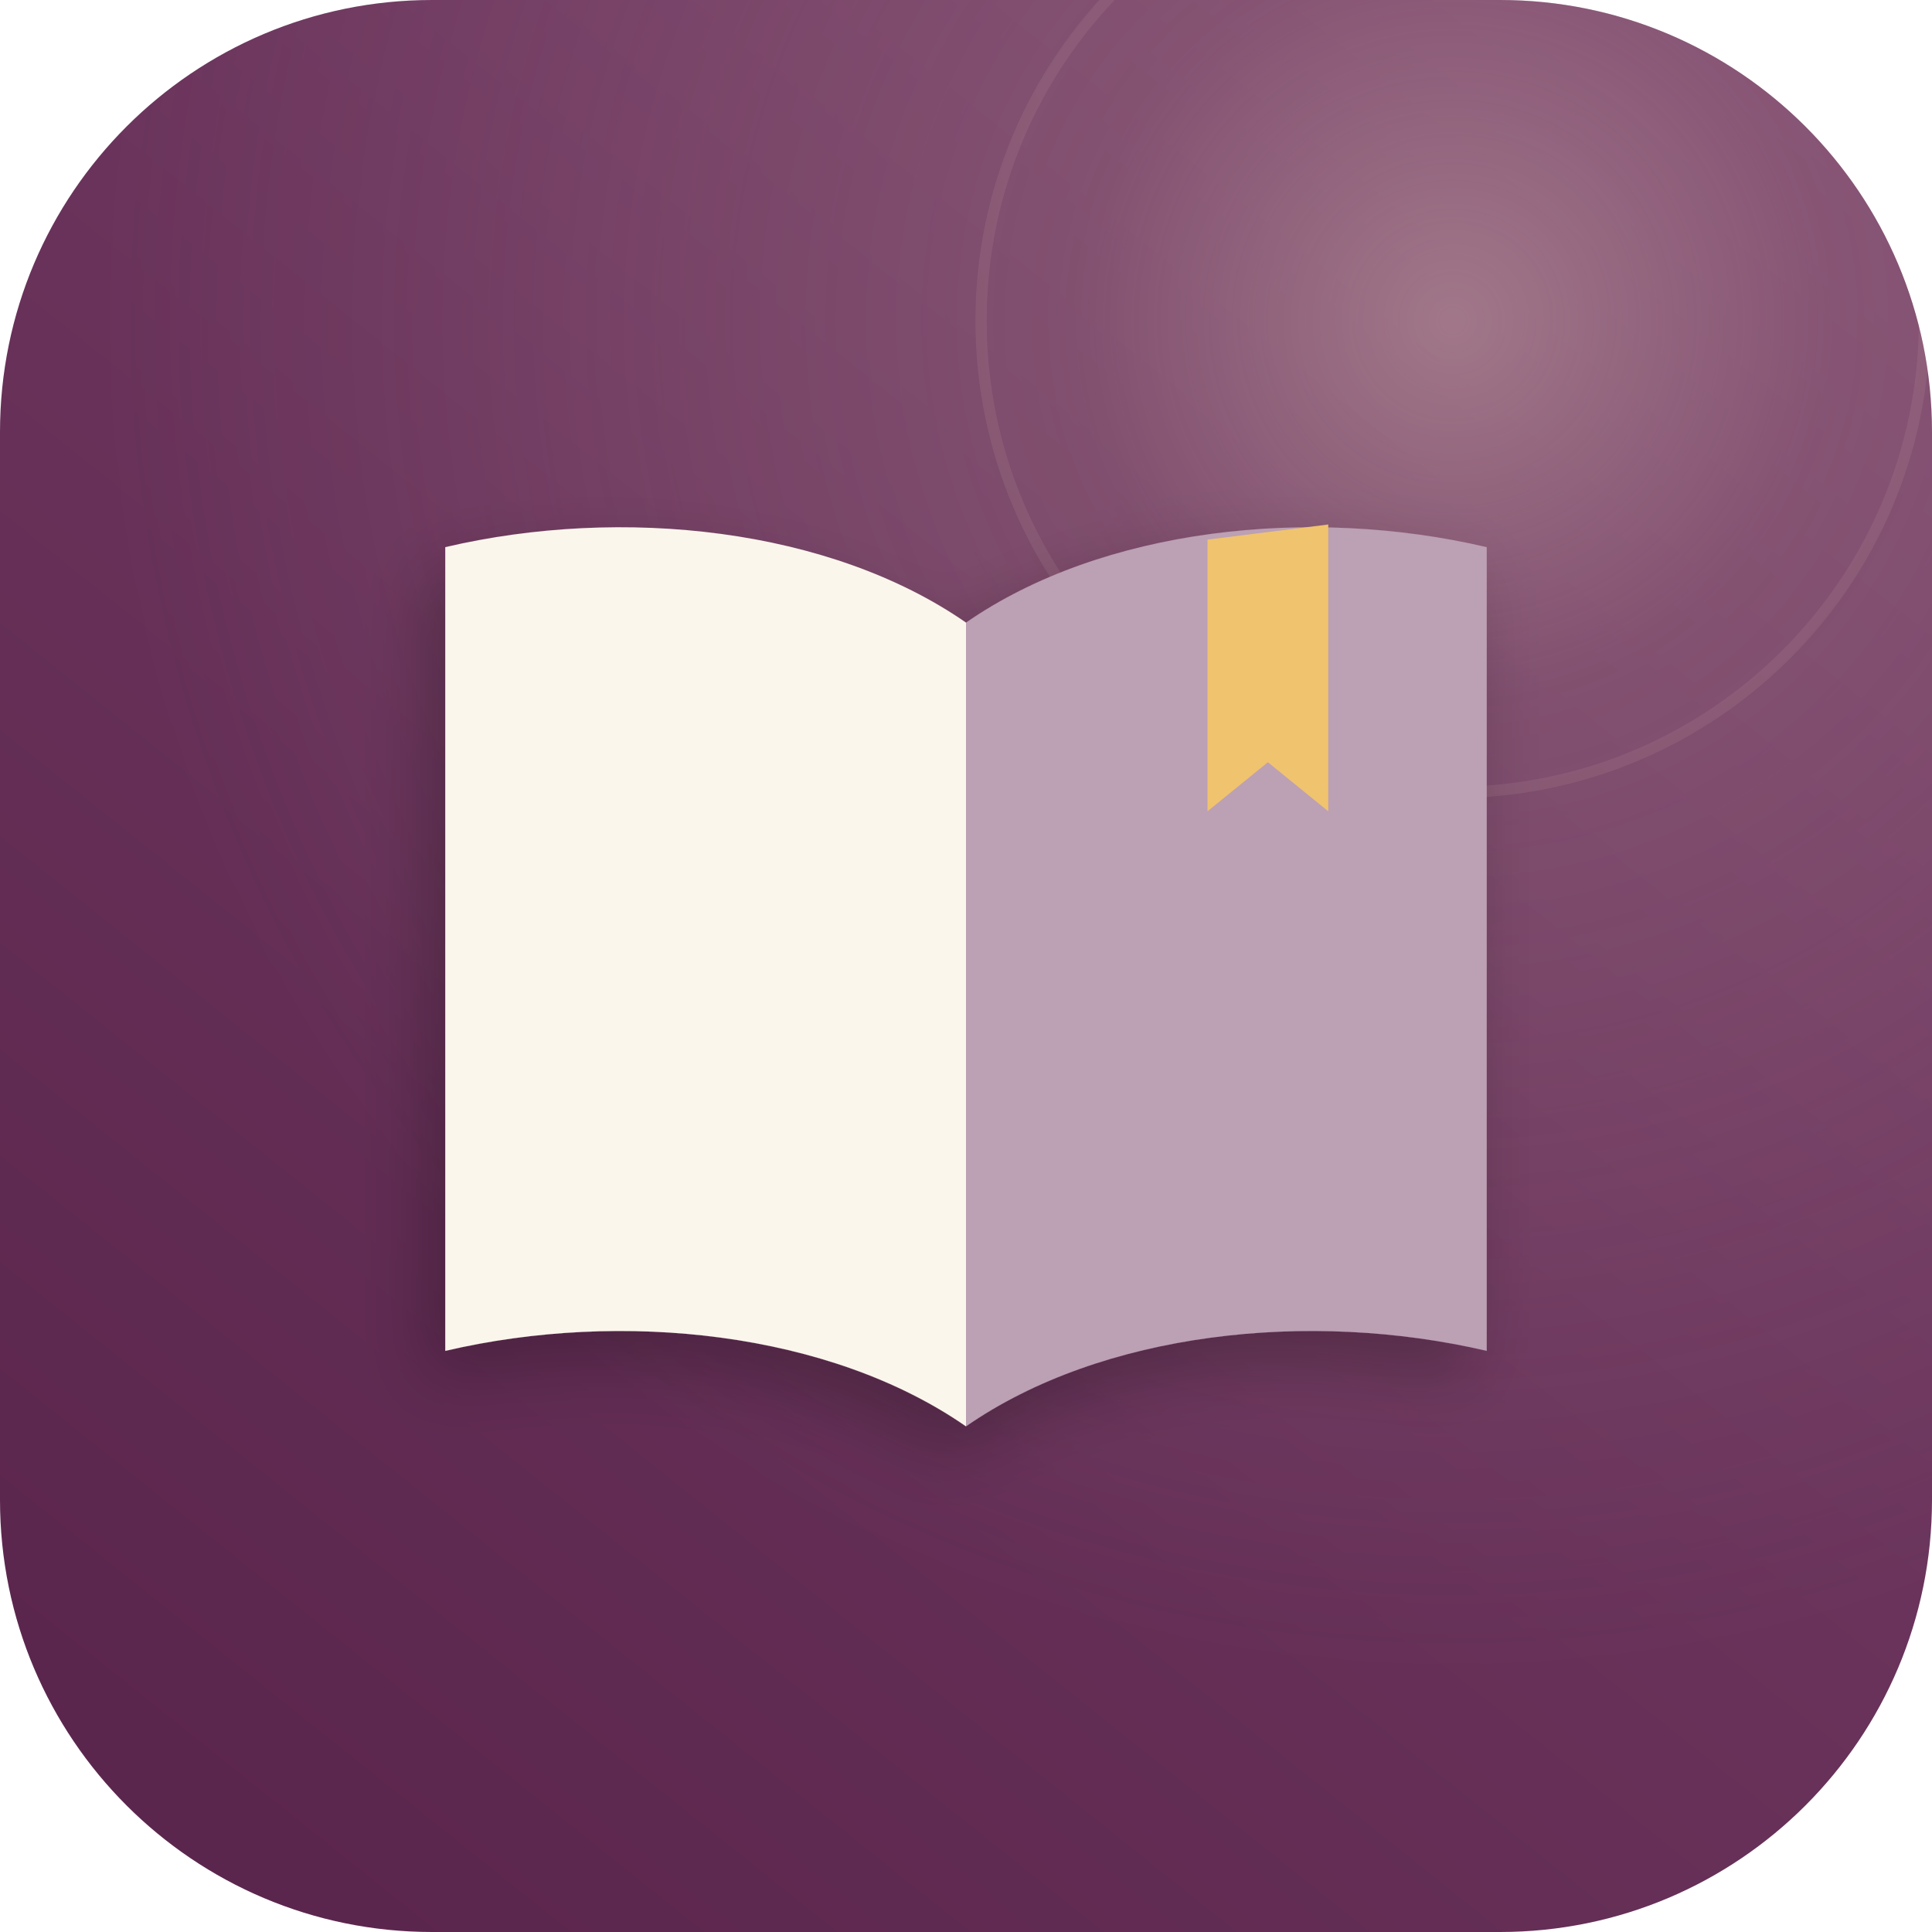
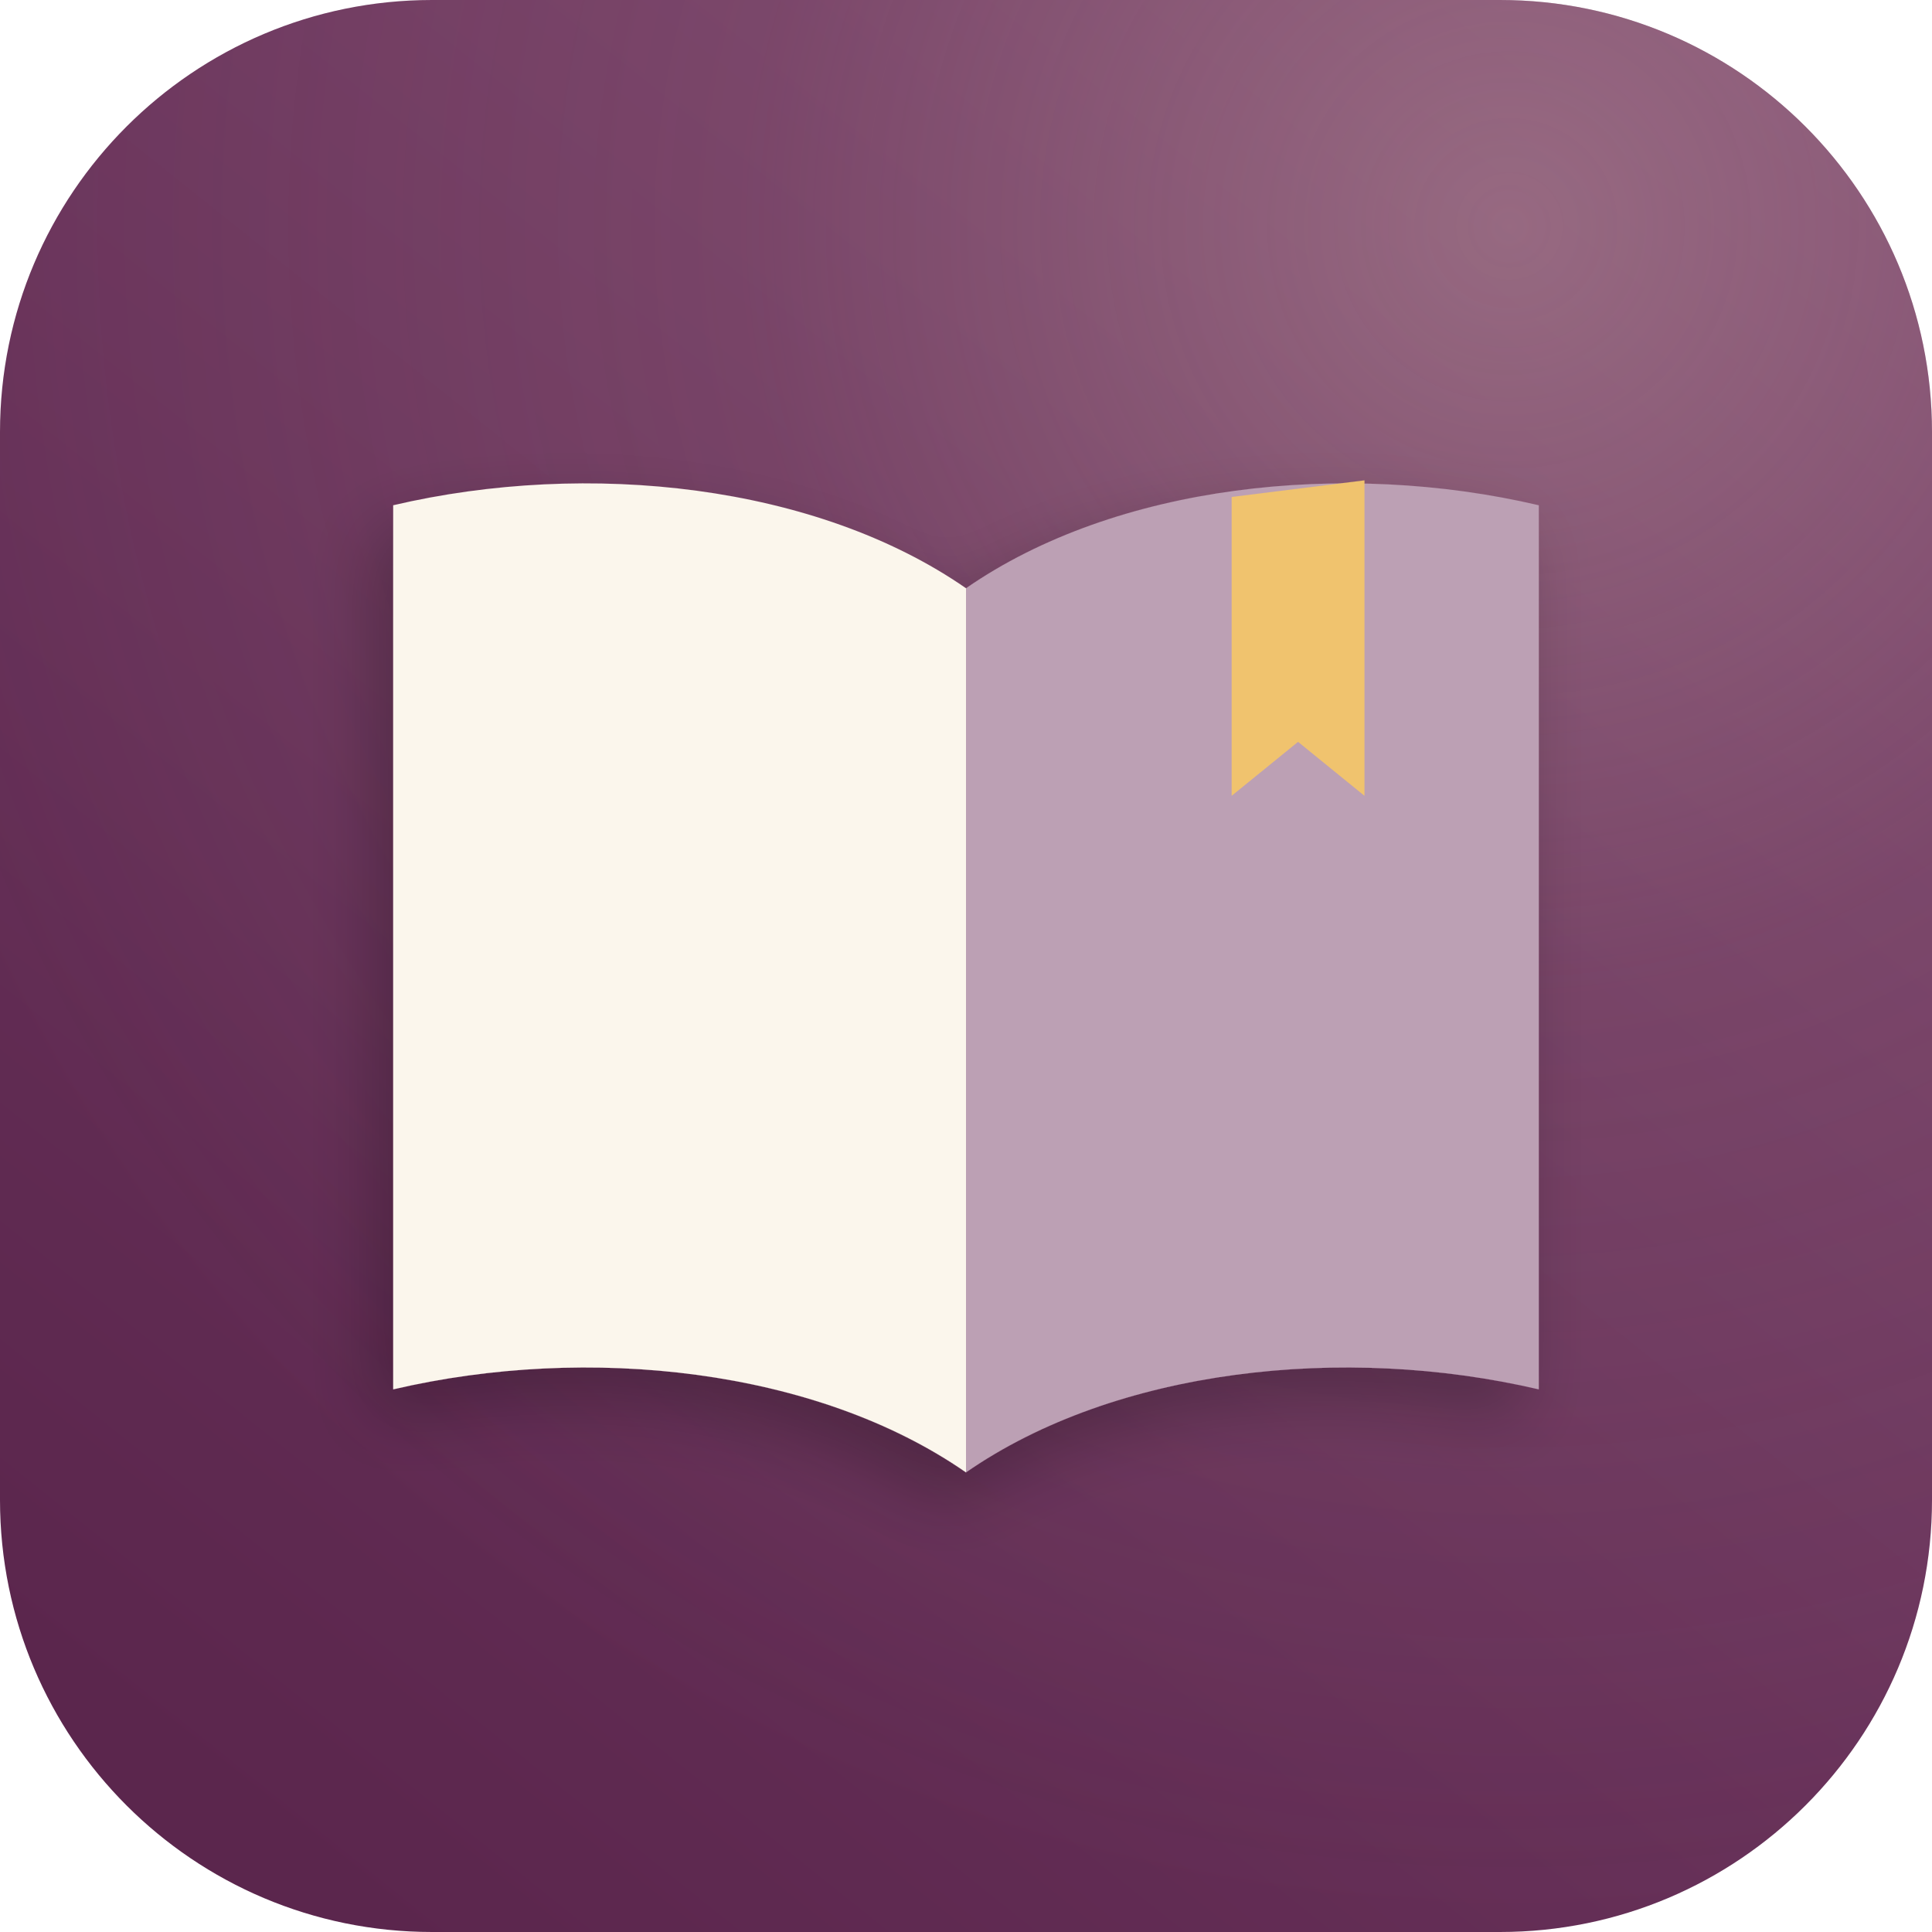
<svg xmlns="http://www.w3.org/2000/svg" viewBox="0 0 1024 1024">
  <defs>
    <linearGradient id="theoria-tile" x1="1" y1="0" x2="0.2" y2="1">
      <stop offset="0" stop-color="#79416a" />
      <stop offset="1" stop-color="#5b264d" />
    </linearGradient>
-     <radialGradient id="theoria-light" cx="770" cy="170" r="720" gradientUnits="userSpaceOnUse">
-       <stop offset="0" stop-color="#e1cabd" stop-opacity="0.42" />
-       <stop offset=".28" stop-color="#e1cabd" stop-opacity="0.16" />
+     <radialGradient id="theoria-light" cx="800" cy="120" r="900" gradientUnits="userSpaceOnUse">
+       <stop offset="0" stop-color="#e1cabd" stop-opacity="0.32" />
+       <stop offset=".45" stop-color="#e1cabd" stop-opacity="0.096" />
      <stop offset="1" stop-color="#e1cabd" stop-opacity="0" />
    </radialGradient>
    <filter id="theoria-lift" x="-20%" y="-20%" width="140%" height="150%">
      <feDropShadow dx="-10" dy="16" stdDeviation="18" flood-color="#000000" flood-opacity="0.24" />
    </filter>
    <clipPath id="theoria-clip">
      <rect width="1024" height="1024" rx="229" />
    </clipPath>
  </defs>
  <rect width="1024" height="1024" rx="229" fill="url(#theoria-tile)" />
  <g clip-path="url(#theoria-clip)">
    <rect width="1024" height="1024" fill="url(#theoria-light)" />
-     <circle cx="770" cy="170" r="250" fill="none" stroke="#e1cabd" stroke-opacity="0.1" stroke-width="6" />
  </g>
  <g filter="url(#theoria-lift)">
-     <g transform="translate(512 512) scale(1) translate(-512 -512)">
+     <g transform="translate(512 512) scale(1.1) translate(-512 -512)">
      <path d="M512 330 C440 280 330 268 236 290 V716 C330 694 440 706 512 756Z" fill="#fbf6ec" />
      <path d="M512 330 C584 280 694 268 788 290 V716 C694 694 584 706 512 756Z" fill="#bca0b4" />
      <path d="M640 286 V430 L672 404 L704 430 V278Z" fill="#f0c36e" />
    </g>
  </g>
</svg>
